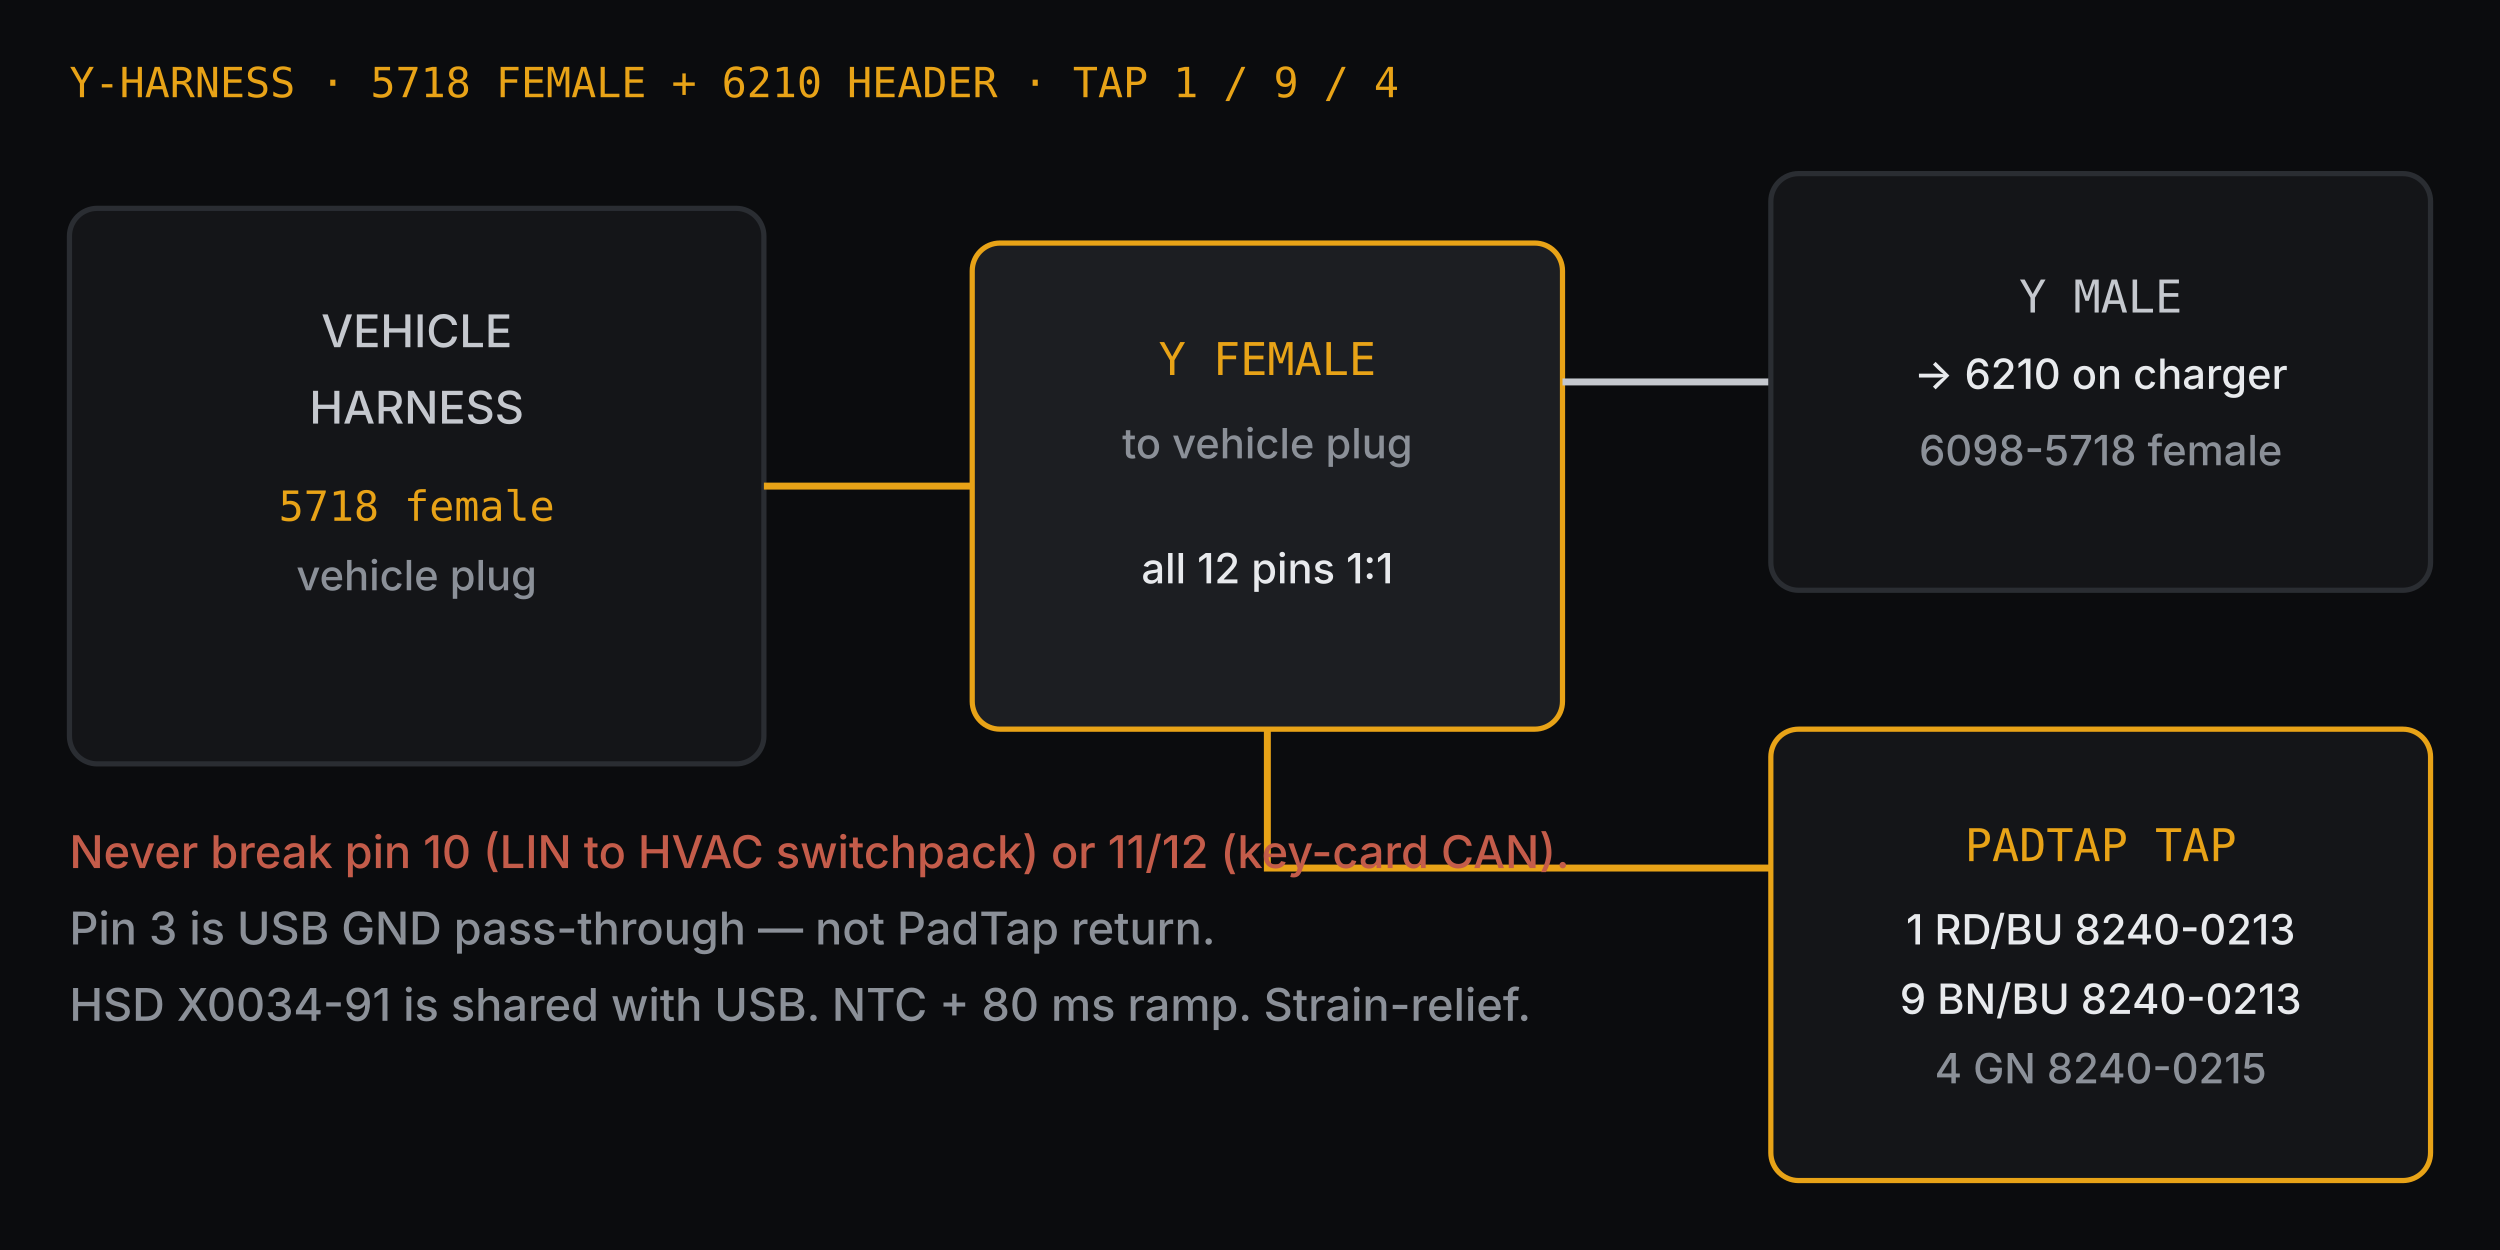
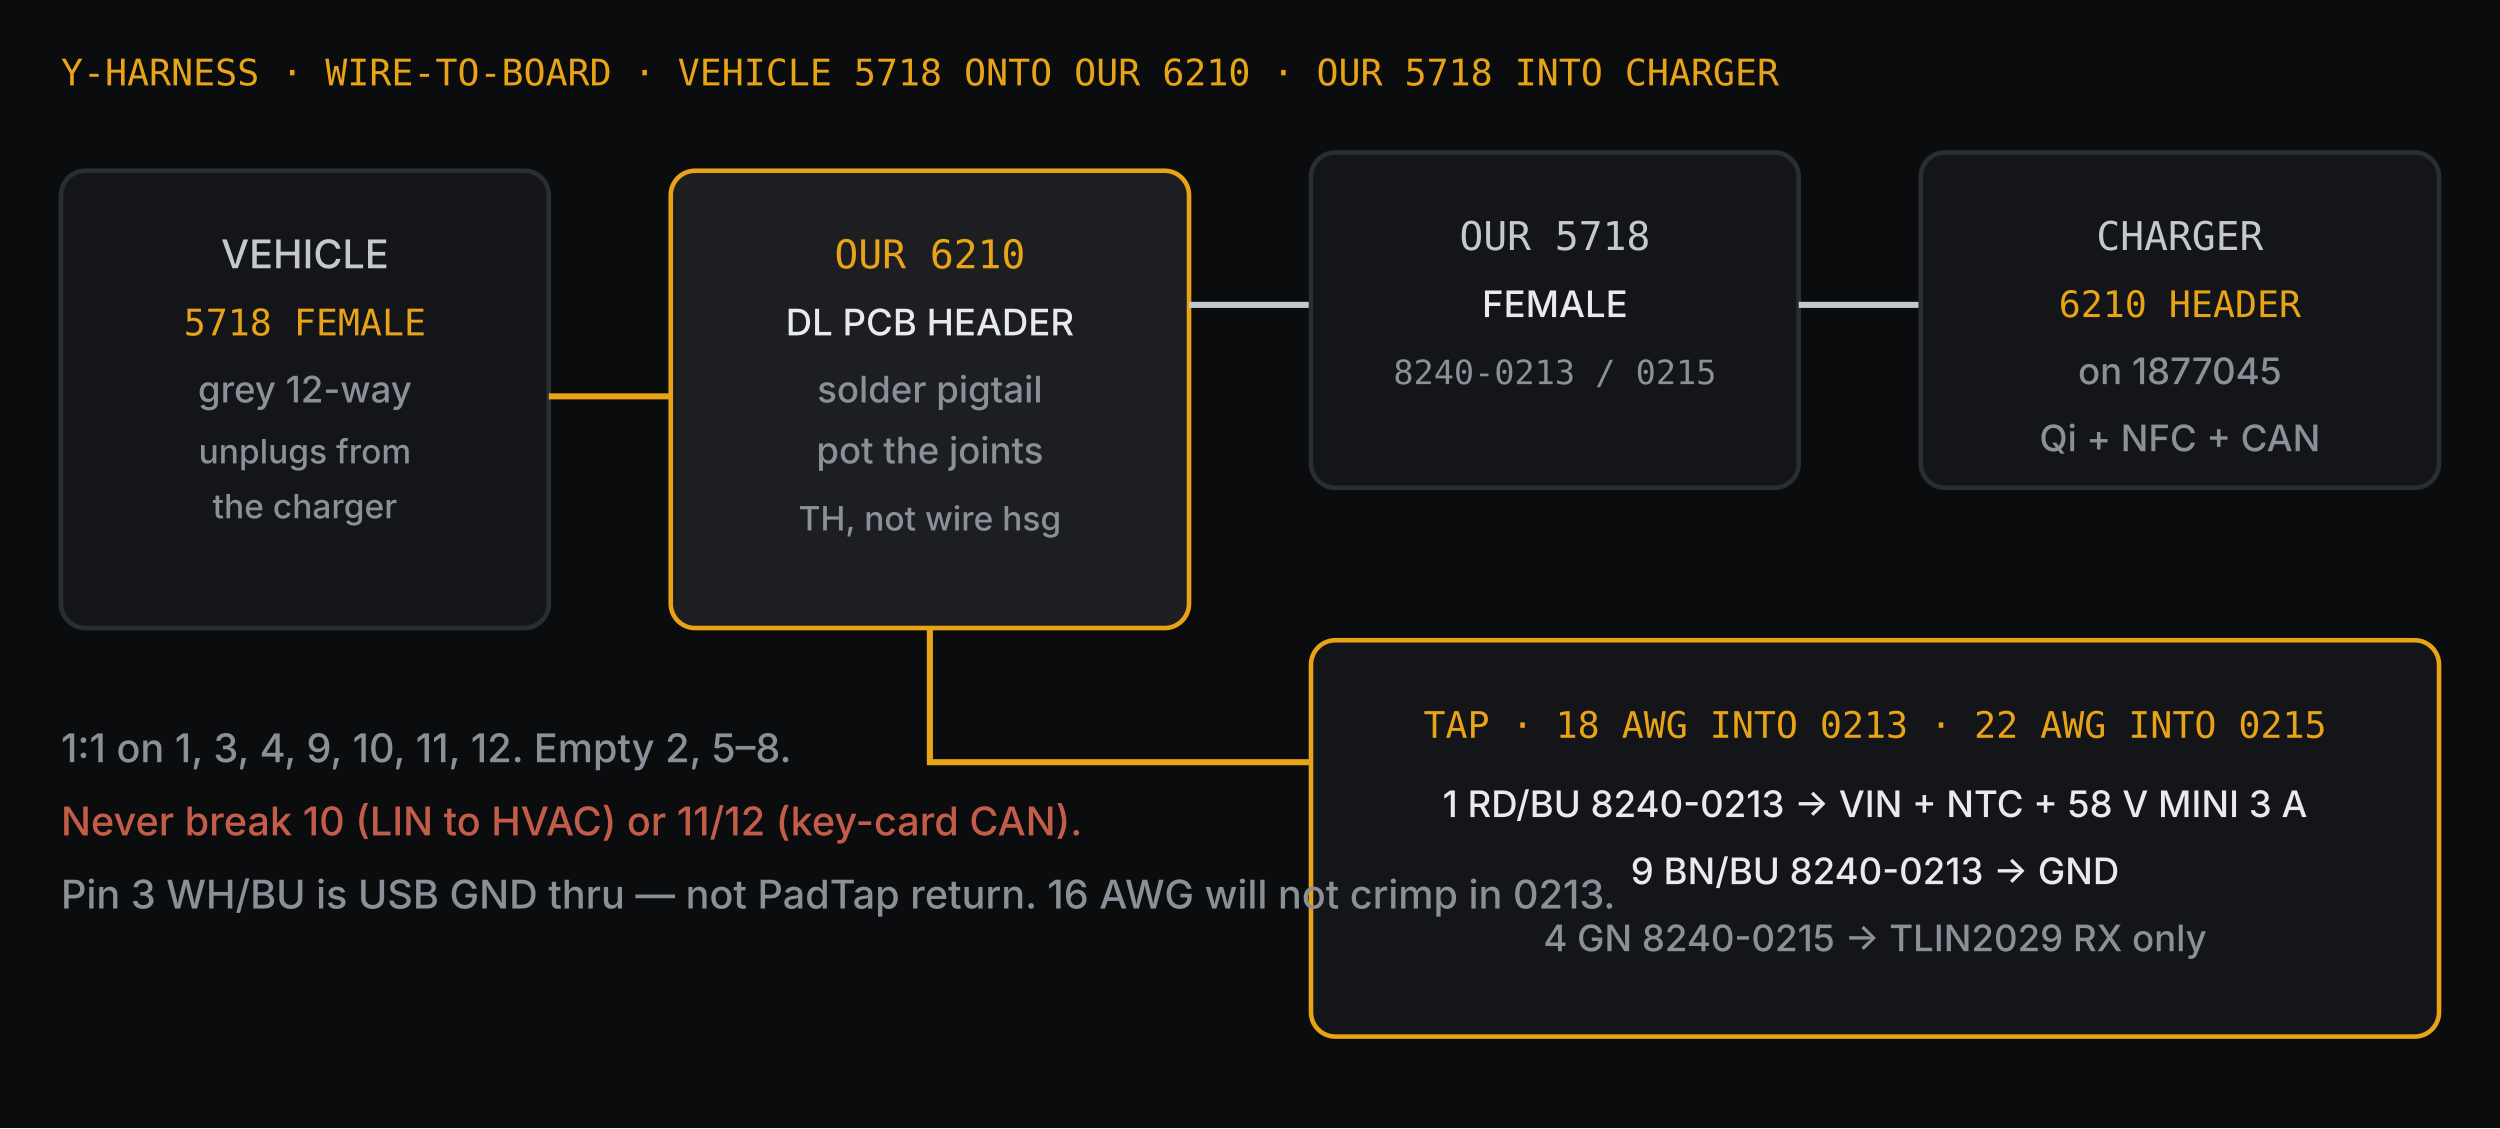
- <svg xmlns="http://www.w3.org/2000/svg" width="720" height="360" viewBox="0 0 720 360" role="img" aria-label="Y-harness">
-   <rect width="720" height="360" fill="#0B0C0E" />
-   <text x="20" y="28" fill="#E8A317" font-size="12" font-family="ui-monospace, SFMono-Regular, Menlo, monospace" font-weight="500" text-anchor="start">Y-HARNESS  ·  5718 FEMALE + 6210 HEADER  ·  TAP 1 / 9 / 4</text>
-   <rect x="20" y="60" width="200" height="160" rx="8" fill="#141518" stroke="#2A2D32" stroke-width="1.5" />
-   <text x="120" y="100" fill="#C5C8CE" font-size="13" font-family="ui-sans-serif, system-ui, -apple-system, sans-serif" font-weight="500" text-anchor="middle">VEHICLE</text>
-   <text x="120" y="122" fill="#C5C8CE" font-size="13" font-family="ui-sans-serif, system-ui, -apple-system, sans-serif" font-weight="500" text-anchor="middle">HARNESS</text>
-   <text x="120" y="150" fill="#E8A317" font-size="12" font-family="ui-monospace, SFMono-Regular, Menlo, monospace" font-weight="500" text-anchor="middle">5718 female</text>
-   <text x="120" y="170" fill="#8B9098" font-size="12" font-family="ui-sans-serif, system-ui, -apple-system, sans-serif" font-weight="500" text-anchor="middle">vehicle plug</text>
-   <line x1="220" y1="140" x2="280" y2="140" stroke="#E8A317" stroke-width="2" />
-   <rect x="280" y="70" width="170" height="140" rx="8" fill="#1C1E22" stroke="#E8A317" stroke-width="1.5" />
-   <text x="365" y="108" fill="#E8A317" font-size="13" font-family="ui-monospace, SFMono-Regular, Menlo, monospace" font-weight="500" text-anchor="middle">Y FEMALE</text>
-   <text x="365" y="132" fill="#8B9098" font-size="12" font-family="ui-sans-serif, system-ui, -apple-system, sans-serif" font-weight="500" text-anchor="middle">to vehicle plug</text>
-   <text x="365" y="168" fill="#E8EAED" font-size="12" font-family="ui-sans-serif, system-ui, -apple-system, sans-serif" font-weight="500" text-anchor="middle">all 12 pins 1:1</text>
-   <line x1="450" y1="110" x2="510" y2="110" stroke="#C5C8CE" stroke-width="2" />
-   <path d="M365 210 V250 H510" fill="none" stroke="#E8A317" stroke-width="2" />
-   <rect x="510" y="50" width="190" height="120" rx="8" fill="#141518" stroke="#2A2D32" stroke-width="1.5" />
-   <text x="605" y="90" fill="#C5C8CE" font-size="13" font-family="ui-monospace, SFMono-Regular, Menlo, monospace" font-weight="500" text-anchor="middle">Y MALE</text>
-   <text x="605" y="112" fill="#E8EAED" font-size="12" font-family="ui-sans-serif, system-ui, -apple-system, sans-serif" font-weight="500" text-anchor="middle">→ 6210 on charger</text>
-   <text x="605" y="134" fill="#8B9098" font-size="12" font-family="ui-sans-serif, system-ui, -apple-system, sans-serif" font-weight="500" text-anchor="middle">6098-5718 female</text>
-   <rect x="510" y="210" width="190" height="130" rx="8" fill="#141518" stroke="#E8A317" stroke-width="1.5" />
-   <text x="605" y="248" fill="#E8A317" font-size="13" font-family="ui-monospace, SFMono-Regular, Menlo, monospace" font-weight="500" text-anchor="middle">PADTAP TAP</text>
-   <text x="605" y="272" fill="#E8EAED" font-size="12" font-family="ui-sans-serif, system-ui, -apple-system, sans-serif" font-weight="500" text-anchor="middle">1  RD/BU  8240-0213</text>
-   <text x="605" y="292" fill="#E8EAED" font-size="12" font-family="ui-sans-serif, system-ui, -apple-system, sans-serif" font-weight="500" text-anchor="middle">9  BN/BU  8240-0213</text>
-   <text x="605" y="312" fill="#8B9098" font-size="12" font-family="ui-sans-serif, system-ui, -apple-system, sans-serif" font-weight="500" text-anchor="middle">4  GN  8240-0215</text>
-   <text x="20" y="250" fill="#C45C4A" font-size="13" font-family="ui-sans-serif, system-ui, -apple-system, sans-serif" font-weight="500" text-anchor="start">Never break pin 10 (LIN to HVAC switchpack) or 11/12 (key-card CAN).</text>
-   <text x="20" y="272" fill="#8B9098" font-size="13" font-family="ui-sans-serif, system-ui, -apple-system, sans-serif" font-weight="500" text-anchor="start">Pin 3 is USB GND pass-through — not PadTap return.</text>
-   <text x="20" y="294" fill="#8B9098" font-size="13" font-family="ui-sans-serif, system-ui, -apple-system, sans-serif" font-weight="500" text-anchor="start">HSD X0034-91 is shared with USB. NTC + 80 ms ramp. Strain-relief.</text>
+ <svg xmlns="http://www.w3.org/2000/svg" width="820" height="370" viewBox="0 0 820 370" role="img" aria-label="Y-harness 5718/6210">
+   <rect width="820" height="370" fill="#0B0C0E" />
+   <text x="20" y="28" fill="#E8A317" font-size="12" font-family="ui-monospace, SFMono-Regular, Menlo, monospace" font-weight="500" text-anchor="start">Y-HARNESS  ·  WIRE-TO-BOARD  ·  VEHICLE 5718 ONTO OUR 6210  ·  OUR 5718 INTO CHARGER</text>
+   <rect x="20" y="56" width="160" height="150" rx="8" fill="#141518" stroke="#2A2D32" stroke-width="1.5" />
+   <text x="100" y="88" fill="#C5C8CE" font-size="13" font-family="ui-sans-serif, system-ui, -apple-system, sans-serif" font-weight="500" text-anchor="middle">VEHICLE</text>
+   <text x="100" y="110" fill="#E8A317" font-size="12" font-family="ui-monospace, SFMono-Regular, Menlo, monospace" font-weight="500" text-anchor="middle">5718 FEMALE</text>
+   <text x="100" y="132" fill="#8B9098" font-size="12" font-family="ui-sans-serif, system-ui, -apple-system, sans-serif" font-weight="500" text-anchor="middle">grey 12-way</text>
+   <text x="100" y="152" fill="#8B9098" font-size="11" font-family="ui-sans-serif, system-ui, -apple-system, sans-serif" font-weight="500" text-anchor="middle">unplugs from</text>
+   <text x="100" y="170" fill="#8B9098" font-size="11" font-family="ui-sans-serif, system-ui, -apple-system, sans-serif" font-weight="500" text-anchor="middle">the charger</text>
+   <line x1="180" y1="130" x2="220" y2="130" stroke="#E8A317" stroke-width="2" />
+   <rect x="220" y="56" width="170" height="150" rx="8" fill="#1C1E22" stroke="#E8A317" stroke-width="1.5" />
+   <text x="305" y="88" fill="#E8A317" font-size="13" font-family="ui-monospace, SFMono-Regular, Menlo, monospace" font-weight="500" text-anchor="middle">OUR 6210</text>
+   <text x="305" y="110" fill="#E8EAED" font-size="12" font-family="ui-sans-serif, system-ui, -apple-system, sans-serif" font-weight="500" text-anchor="middle">DL PCB HEADER</text>
+   <text x="305" y="132" fill="#8B9098" font-size="12" font-family="ui-sans-serif, system-ui, -apple-system, sans-serif" font-weight="500" text-anchor="middle">solder pigtail</text>
+   <text x="305" y="152" fill="#8B9098" font-size="12" font-family="ui-sans-serif, system-ui, -apple-system, sans-serif" font-weight="500" text-anchor="middle">pot the joints</text>
+   <text x="305" y="174" fill="#8B9098" font-size="11" font-family="ui-sans-serif, system-ui, -apple-system, sans-serif" font-weight="500" text-anchor="middle">TH, not wire hsg</text>
+   <line x1="390" y1="100" x2="430" y2="100" stroke="#C5C8CE" stroke-width="2" />
+   <path d="M305 206 V250 H430" fill="none" stroke="#E8A317" stroke-width="2" />
+   <rect x="430" y="50" width="160" height="110" rx="8" fill="#141518" stroke="#2A2D32" stroke-width="1.5" />
+   <text x="510" y="82" fill="#C5C8CE" font-size="13" font-family="ui-monospace, SFMono-Regular, Menlo, monospace" font-weight="500" text-anchor="middle">OUR 5718</text>
+   <text x="510" y="104" fill="#E8EAED" font-size="12" font-family="ui-sans-serif, system-ui, -apple-system, sans-serif" font-weight="500" text-anchor="middle">FEMALE</text>
+   <text x="510" y="126" fill="#8B9098" font-size="11" font-family="ui-monospace, SFMono-Regular, Menlo, monospace" font-weight="500" text-anchor="middle">8240-0213 / 0215</text>
+   <line x1="590" y1="100" x2="630" y2="100" stroke="#C5C8CE" stroke-width="2" />
+   <rect x="630" y="50" width="170" height="110" rx="8" fill="#141518" stroke="#2A2D32" stroke-width="1.5" />
+   <text x="715" y="82" fill="#C5C8CE" font-size="13" font-family="ui-monospace, SFMono-Regular, Menlo, monospace" font-weight="500" text-anchor="middle">CHARGER</text>
+   <text x="715" y="104" fill="#E8A317" font-size="12" font-family="ui-monospace, SFMono-Regular, Menlo, monospace" font-weight="500" text-anchor="middle">6210 HEADER</text>
+   <text x="715" y="126" fill="#8B9098" font-size="12" font-family="ui-sans-serif, system-ui, -apple-system, sans-serif" font-weight="500" text-anchor="middle">on 1877045</text>
+   <text x="715" y="148" fill="#8B9098" font-size="12" font-family="ui-sans-serif, system-ui, -apple-system, sans-serif" font-weight="500" text-anchor="middle">Qi + NFC + CAN</text>
+   <rect x="430" y="210" width="370" height="130" rx="8" fill="#141518" stroke="#E8A317" stroke-width="1.5" />
+   <text x="615" y="242" fill="#E8A317" font-size="12" font-family="ui-monospace, SFMono-Regular, Menlo, monospace" font-weight="500" text-anchor="middle">TAP  ·  18 AWG INTO 0213  ·  22 AWG INTO 0215</text>
+   <text x="615" y="268" fill="#E8EAED" font-size="12" font-family="ui-sans-serif, system-ui, -apple-system, sans-serif" font-weight="500" text-anchor="middle">1  RD/BU  8240-0213  → VIN  + NTC + 58 V MINI 3 A</text>
+   <text x="615" y="290" fill="#E8EAED" font-size="12" font-family="ui-sans-serif, system-ui, -apple-system, sans-serif" font-weight="500" text-anchor="middle">9  BN/BU  8240-0213  → GND</text>
+   <text x="615" y="312" fill="#8B9098" font-size="12" font-family="ui-sans-serif, system-ui, -apple-system, sans-serif" font-weight="500" text-anchor="middle">4  GN     8240-0215  → TLIN2029 RX only</text>
+   <text x="20" y="250" fill="#8B9098" font-size="13" font-family="ui-sans-serif, system-ui, -apple-system, sans-serif" font-weight="500" text-anchor="start">1:1 on 1, 3, 4, 9, 10, 11, 12. Empty 2, 5–8.</text>
+   <text x="20" y="274" fill="#C45C4A" font-size="13" font-family="ui-sans-serif, system-ui, -apple-system, sans-serif" font-weight="500" text-anchor="start">Never break 10 (LIN to HVAC) or 11/12 (key-card CAN).</text>
+   <text x="20" y="298" fill="#8B9098" font-size="13" font-family="ui-sans-serif, system-ui, -apple-system, sans-serif" font-weight="500" text-anchor="start">Pin 3 WH/BU is USB GND thru — not PadTap return. 16 AWG will not crimp in 0213.</text>
</svg>
